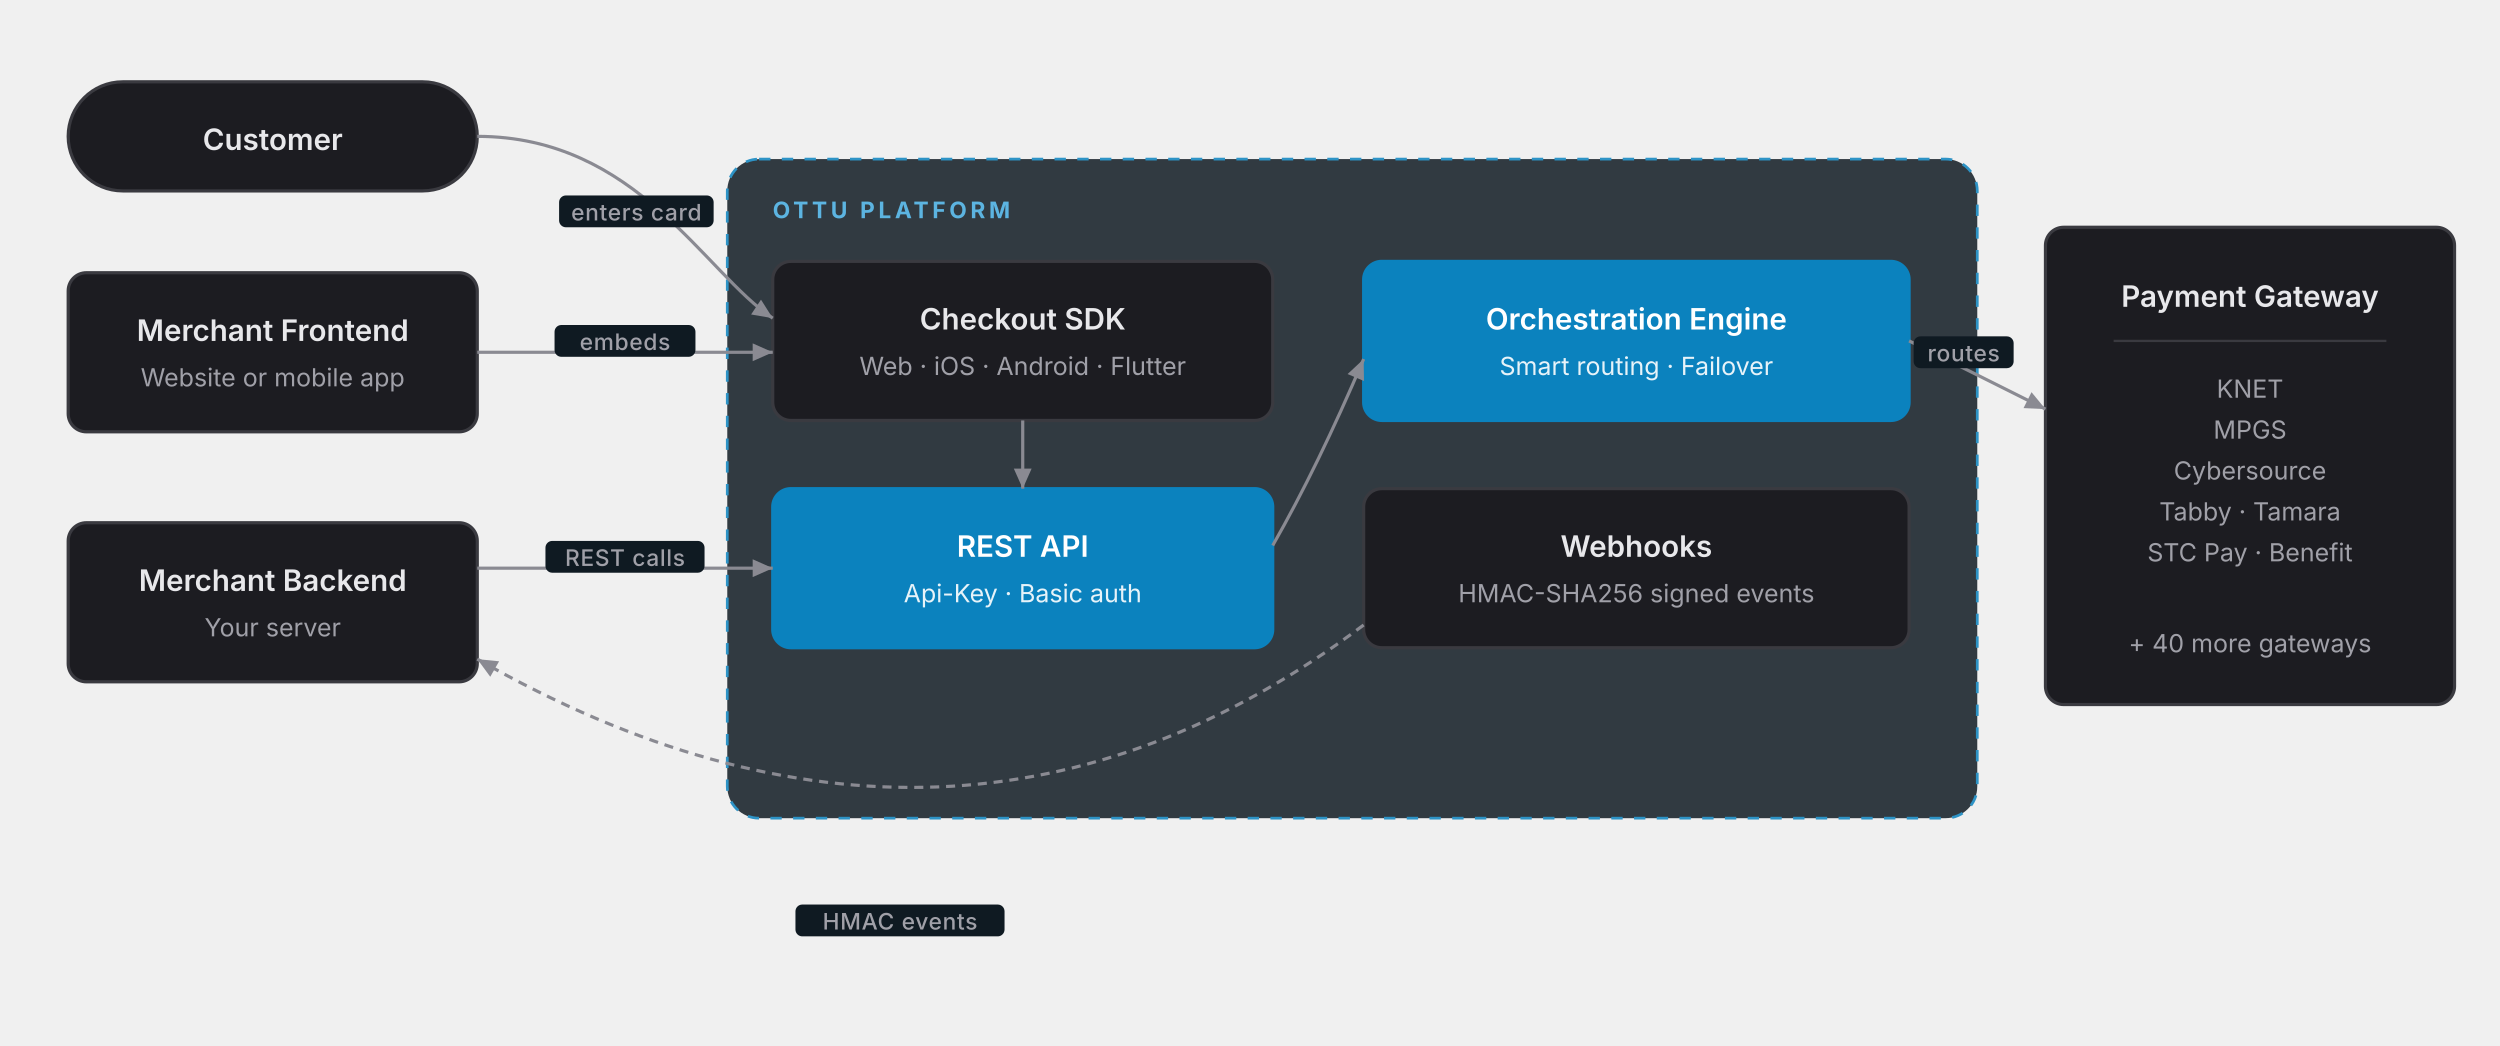
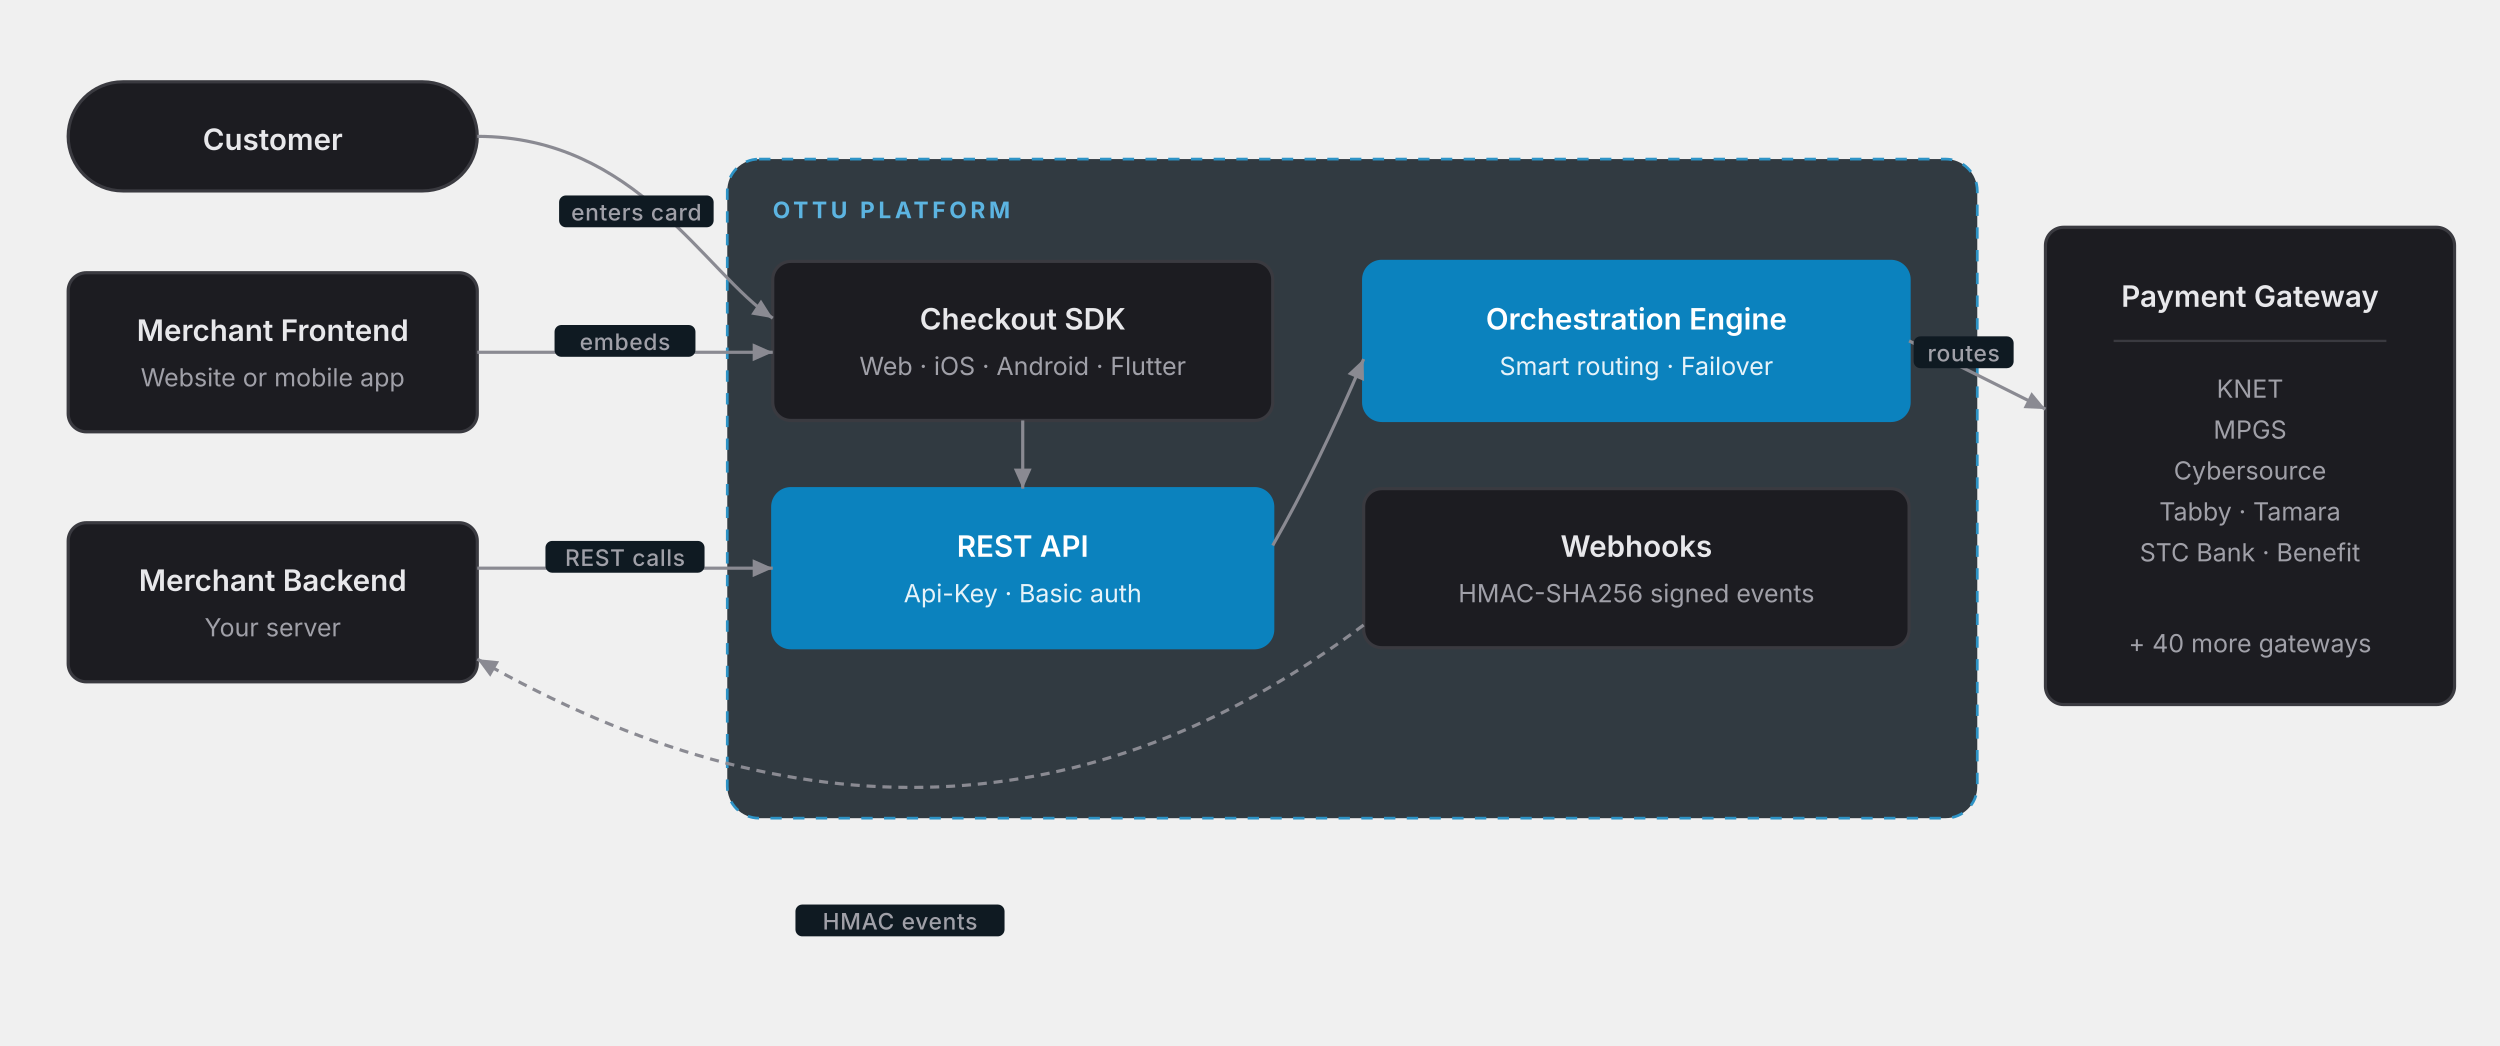
<svg xmlns="http://www.w3.org/2000/svg" viewBox="0 0 1100 460" role="img" aria-labelledby="arch-title-d arch-desc-d" preserveAspectRatio="xMidYMid meet">
  <defs>
    <marker id="arrow-dark" viewBox="0 0 10 10" refX="9" refY="5" markerWidth="7" markerHeight="7" orient="auto">
      <path d="M0,1 L9,5 L0,9 z" fill="#8A8A92" />
    </marker>
    <style>
      .node { fill: #1C1C21; stroke: #3A3A40; stroke-width: 1.4; }
      .accent { fill: #0B82BE; stroke: #0B82BE; stroke-width: 1.4; }
      .container-bg { fill: #0F1A22; stroke: #0B82BE; stroke-dasharray: 5 5; stroke-width: 1.2; opacity: 0.85; }
      .platform-label { fill: #5CB4E1; font: 700 10px 'Inter', system-ui, -apple-system, sans-serif; letter-spacing: 1.6px; }
      .label { fill: #E8E8EB; font: 600 13px 'Inter', system-ui, -apple-system, sans-serif; }
      .label-white { fill: #FFFFFF; font: 600 13px 'Inter', system-ui, -apple-system, sans-serif; }
      .sub { fill: #A0A0A8; font: 400 11px 'Inter', system-ui, -apple-system, sans-serif; }
      .sub-white { fill: #FFFFFF; font: 400 11px 'Inter', system-ui, -apple-system, sans-serif; opacity: 0.9; }
      .divider { stroke: #3A3A40; stroke-width: 1; }
      .arrow { fill: none; stroke: #8A8A92; stroke-width: 1.4; }
      .arrow-label { fill: #A0A0A8; font: 500 10px 'Inter', system-ui, -apple-system, sans-serif; letter-spacing: 0.3px; }
      .arrow-label-bg { fill: #0F1A22; }
    </style>
  </defs>
  <rect class="container-bg" x="320" y="70" width="550" height="290" rx="14" />
  <text class="platform-label" x="340" y="96">OTTU PLATFORM</text>
  <rect class="node" x="30" y="36" width="180" height="48" rx="24" />
  <text class="label" x="120" y="66" text-anchor="middle">Customer</text>
  <rect class="node" x="30" y="120" width="180" height="70" rx="8" />
  <text class="label" x="120" y="150" text-anchor="middle">Merchant Frontend</text>
  <text class="sub" x="120" y="170" text-anchor="middle">Website or mobile app</text>
  <rect class="node" x="30" y="230" width="180" height="70" rx="8" />
  <text class="label" x="120" y="260" text-anchor="middle">Merchant Backend</text>
  <text class="sub" x="120" y="280" text-anchor="middle">Your server</text>
  <rect class="node" x="340" y="115" width="220" height="70" rx="8" />
  <text class="label" x="450" y="145" text-anchor="middle">Checkout SDK</text>
  <text class="sub" x="450" y="165" text-anchor="middle">Web · iOS · Android · Flutter</text>
  <rect class="accent" x="340" y="215" width="220" height="70" rx="8" />
  <text class="label-white" x="450" y="245" text-anchor="middle">REST API</text>
  <text class="sub-white" x="450" y="265" text-anchor="middle">Api-Key · Basic auth</text>
  <rect class="accent" x="600" y="115" width="240" height="70" rx="8" />
  <text class="label-white" x="720" y="145" text-anchor="middle">Orchestration Engine</text>
  <text class="sub-white" x="720" y="165" text-anchor="middle">Smart routing · Failover</text>
  <rect class="node" x="600" y="215" width="240" height="70" rx="8" />
  <text class="label" x="720" y="245" text-anchor="middle">Webhooks</text>
  <text class="sub" x="720" y="265" text-anchor="middle">HMAC-SHA256 signed events</text>
  <rect class="node" x="900" y="100" width="180" height="210" rx="8" />
  <text class="label" x="990" y="135" text-anchor="middle">Payment Gateway</text>
  <line class="divider" x1="930" y1="150" x2="1050" y2="150" />
  <text class="sub" x="990" y="175" text-anchor="middle">KNET</text>
  <text class="sub" x="990" y="193" text-anchor="middle">MPGS</text>
  <text class="sub" x="990" y="211" text-anchor="middle">Cybersource</text>
  <text class="sub" x="990" y="229" text-anchor="middle">Tabby · Tamara</text>
-   <text class="sub" x="990" y="247" text-anchor="middle">STC Pay · Benefit</text>
+   <text class="sub" x="990" y="247" text-anchor="middle">STC Bank · Benefit</text>
  <text class="sub" x="990" y="287" text-anchor="middle" font-style="italic">+ 40 more gateways</text>
  <path class="arrow" d="M 210 60 C 280 60 310 120 340 140" marker-end="url(#arrow-dark)" />
  <rect class="arrow-label-bg" x="246" y="86" width="68" height="14" rx="3" />
  <text class="arrow-label" x="280" y="97" text-anchor="middle">enters card</text>
  <path class="arrow" d="M 210 155 L 340 155" marker-end="url(#arrow-dark)" />
  <rect class="arrow-label-bg" x="244" y="143" width="62" height="14" rx="3" />
  <text class="arrow-label" x="275" y="154" text-anchor="middle">embeds</text>
  <path class="arrow" d="M 210 250 L 340 250" marker-end="url(#arrow-dark)" />
  <rect class="arrow-label-bg" x="240" y="238" width="70" height="14" rx="3" />
  <text class="arrow-label" x="275" y="249" text-anchor="middle">REST calls</text>
  <path class="arrow" d="M 450 185 L 450 215" marker-end="url(#arrow-dark)" />
  <path class="arrow" d="M 560 240 Q 580 205 600 158" marker-end="url(#arrow-dark)" />
  <path class="arrow" d="M 840 150 L 900 180" marker-end="url(#arrow-dark)" />
  <rect class="arrow-label-bg" x="842" y="148" width="44" height="14" rx="3" />
  <text class="arrow-label" x="864" y="159" text-anchor="middle">routes</text>
  <path class="arrow" d="M 600 275 Q 420 410 210 290" stroke-dasharray="4 3" marker-end="url(#arrow-dark)" />
  <rect class="arrow-label-bg" x="350" y="398" width="92" height="14" rx="3" />
  <text class="arrow-label" x="396" y="409" text-anchor="middle">HMAC events</text>
</svg>
